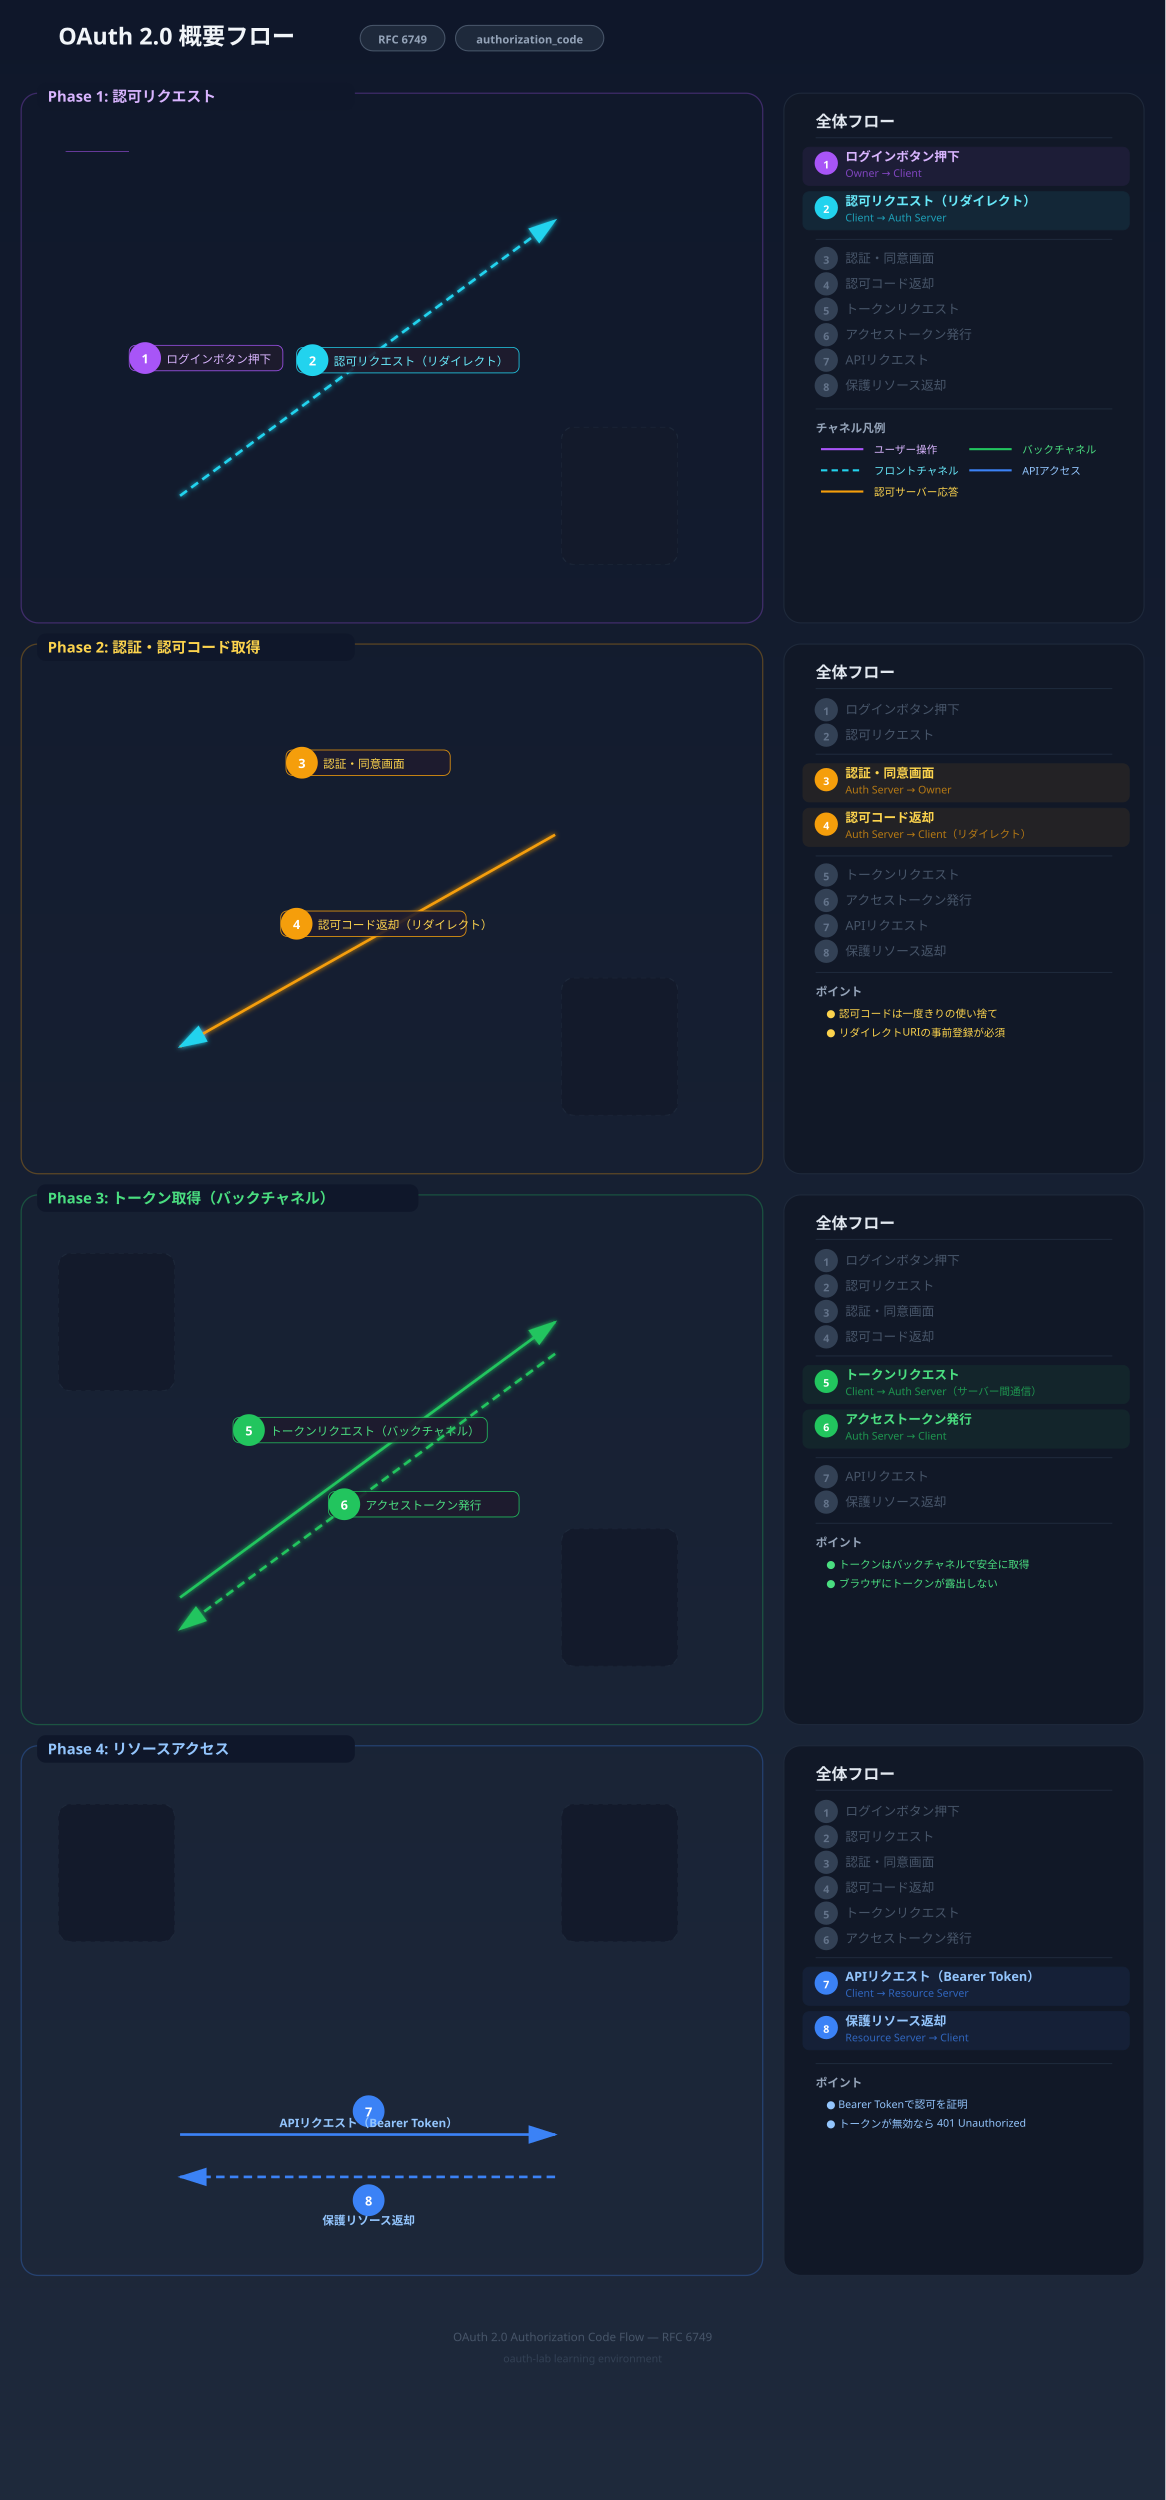
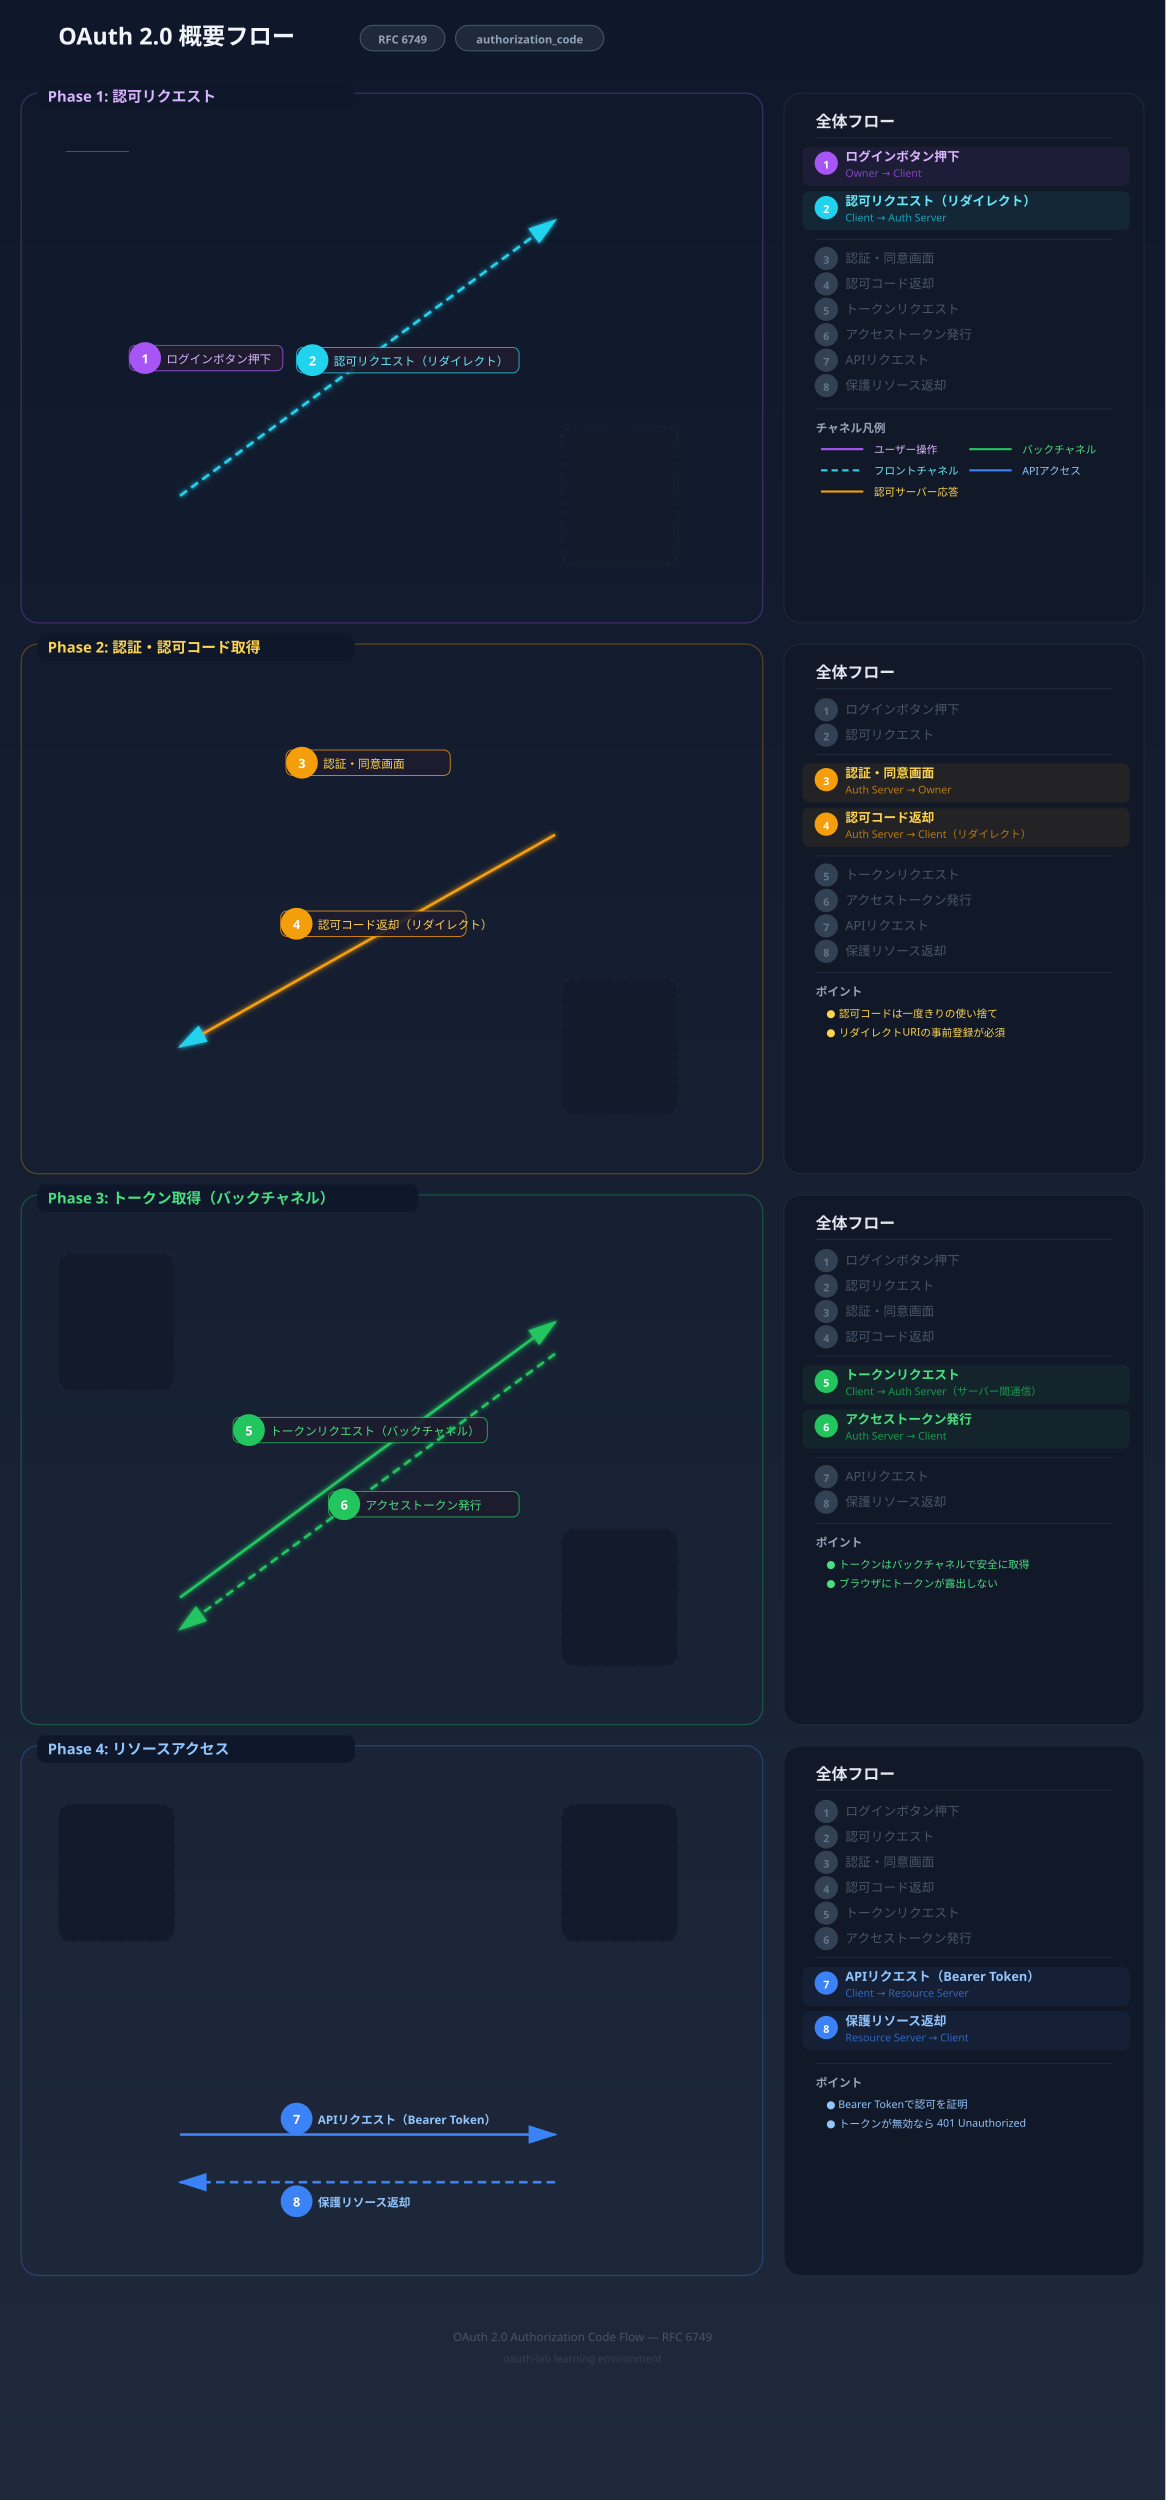
<svg xmlns="http://www.w3.org/2000/svg" viewBox="0 0 1100 2360" font-family="'Segoe UI', system-ui, sans-serif">
  <defs>
    <linearGradient id="bgGrad" x1="0" y1="0" x2="0" y2="1">
      <stop offset="0%" stop-color="#0f172a" />
      <stop offset="100%" stop-color="#1e293b" />
    </linearGradient>
    <filter id="shadow">
      <feDropShadow dx="0" dy="2" stdDeviation="4" flood-color="#000" flood-opacity="0.35" />
    </filter>
    <filter id="glow">
      <feGaussianBlur stdDeviation="2.5" result="blur" />
      <feMerge>
        <feMergeNode in="blur" />
        <feMergeNode in="SourceGraphic" />
      </feMerge>
    </filter>
    <marker id="arrowPurple" markerWidth="11" markerHeight="7" refX="10" refY="3.5" orient="auto">
      <polygon points="0 0, 11 3.5, 0 7" fill="#a855f7" />
    </marker>
    <marker id="arrowCyan" markerWidth="11" markerHeight="7" refX="10" refY="3.5" orient="auto">
      <polygon points="0 0, 11 3.5, 0 7" fill="#22d3ee" />
    </marker>
    <marker id="arrowAmber" markerWidth="11" markerHeight="7" refX="10" refY="3.5" orient="auto">
      <polygon points="0 0, 11 3.5, 0 7" fill="#f59e0b" />
    </marker>
    <marker id="arrowGreen" markerWidth="11" markerHeight="7" refX="10" refY="3.5" orient="auto">
      <polygon points="0 0, 11 3.5, 0 7" fill="#22c55e" />
    </marker>
    <marker id="arrowBlue" markerWidth="11" markerHeight="7" refX="10" refY="3.5" orient="auto">
      <polygon points="0 0, 11 3.5, 0 7" fill="#3b82f6" />
    </marker>
    <symbol id="owner" viewBox="0 0 110 130">
      <rect x="0" y="0" width="110" height="130" rx="12" fill="#1e1b2e" stroke="#a855f7" stroke-width="1.6" />
      <g transform="translate(55, 32)">
        <circle cx="0" cy="-8" r="11" fill="none" stroke="#a855f7" stroke-width="1.5" />
        <circle cx="-3" cy="-10" r="1.2" fill="#a855f7" />
        <circle cx="3" cy="-10" r="1.2" fill="#a855f7" />
        <path d="M-2.5,-4 Q0,-1 2.5,-4" fill="none" stroke="#a855f7" stroke-width="1" stroke-linecap="round" />
        <path d="M-13,28 Q-13,10 0,6 Q13,10 13,28" fill="none" stroke="#a855f7" stroke-width="1.5" />
        <line x1="-13" y1="28" x2="13" y2="28" stroke="#a855f7" stroke-width="1.5" stroke-linecap="round" />
        <rect x="17" y="-18" width="20" height="14" rx="2" fill="none" stroke="#a855f7" stroke-width="0.8" opacity="0.5" />
        <rect x="19" y="-16" width="5" height="5" rx="1" fill="#a855f7" opacity="0.3" />
      </g>
      <text x="55" y="100" text-anchor="middle" fill="#d8b4fe" font-size="12" font-weight="700">リソース所有者</text>
      <text x="55" y="116" text-anchor="middle" fill="#a855f7" font-size="8.5" opacity="0.7">(Resource Owner)</text>
    </symbol>
    <symbol id="client" viewBox="0 0 110 130">
      <rect x="0" y="0" width="110" height="130" rx="12" fill="#1e1b2e" stroke="#22d3ee" stroke-width="1.6" />
      <g transform="translate(55, 34)">
        <rect x="-18" y="-16" width="36" height="26" rx="3" fill="none" stroke="#22d3ee" stroke-width="1.3" />
        <rect x="-14" y="-12" width="28" height="18" rx="1" fill="#22d3ee" opacity="0.05" />
        <circle cx="0" cy="-3" r="6.5" fill="none" stroke="#22d3ee" stroke-width="1" />
        <circle cx="0" cy="-3" r="2.5" fill="none" stroke="#22d3ee" stroke-width="0.8" />
        <line x1="0" y1="-11" x2="0" y2="-9.5" stroke="#22d3ee" stroke-width="1" />
        <line x1="0" y1="3.5" x2="0" y2="5" stroke="#22d3ee" stroke-width="1" />
        <line x1="-8" y1="-3" x2="-6.5" y2="-3" stroke="#22d3ee" stroke-width="1" />
        <line x1="6.5" y1="-3" x2="8" y2="-3" stroke="#22d3ee" stroke-width="1" />
        <line x1="0" y1="13" x2="0" y2="18" stroke="#22d3ee" stroke-width="1.3" />
        <line x1="-9" y1="18" x2="9" y2="18" stroke="#22d3ee" stroke-width="1.3" stroke-linecap="round" />
      </g>
      <text x="55" y="100" text-anchor="middle" fill="#67e8f9" font-size="12" font-weight="700">クライアント</text>
      <text x="55" y="116" text-anchor="middle" fill="#22d3ee" font-size="8.5" opacity="0.7">(Client)</text>
    </symbol>
    <symbol id="authsv" viewBox="0 0 110 130">
      <rect x="0" y="0" width="110" height="130" rx="12" fill="#1e1b2e" stroke="#f59e0b" stroke-width="1.6" />
      <g transform="translate(55, 32)">
        <path d="M0,-22 L14,-15 L14,1 Q14,14 0,20 Q-14,14 -14,1 L-14,-15 Z" fill="none" stroke="#f59e0b" stroke-width="1.4" />
        <rect x="-6" y="-3" width="12" height="10" rx="2" fill="none" stroke="#f59e0b" stroke-width="1.2" />
        <path d="M-3.5,-3 L-3.5,-7 Q-3.5,-12 0,-12 Q3.5,-12 3.5,-7 L3.5,-3" fill="none" stroke="#f59e0b" stroke-width="1.2" />
        <circle cx="0" cy="2" r="1.5" fill="#f59e0b" />
        <line x1="0" y1="3.5" x2="0" y2="6" stroke="#f59e0b" stroke-width="1.1" />
      </g>
      <text x="55" y="100" text-anchor="middle" fill="#fcd34d" font-size="12" font-weight="700">認可サーバー</text>
      <text x="55" y="116" text-anchor="middle" fill="#f59e0b" font-size="8.5" opacity="0.7">(Auth Server)</text>
    </symbol>
    <symbol id="ressv" viewBox="0 0 110 130">
      <rect x="0" y="0" width="110" height="130" rx="12" fill="#1e1b2e" stroke="#3b82f6" stroke-width="1.6" />
      <g transform="translate(55, 30)">
        <rect x="-18" y="-18" width="36" height="11" rx="2" fill="none" stroke="#3b82f6" stroke-width="1.2" />
        <circle cx="-10" cy="-12.5" r="1.5" fill="#3b82f6" />
        <circle cx="-5" cy="-12.5" r="1.5" fill="#3b82f6" />
        <rect x="-18" y="-3" width="36" height="11" rx="2" fill="none" stroke="#3b82f6" stroke-width="1.2" />
        <circle cx="-10" cy="2.5" r="1.5" fill="#3b82f6" />
        <circle cx="-5" cy="2.5" r="1.5" fill="#3b82f6" />
        <rect x="-18" y="12" width="36" height="11" rx="2" fill="none" stroke="#3b82f6" stroke-width="1.2" />
        <circle cx="-10" cy="17.5" r="1.5" fill="#3b82f6" />
        <circle cx="-5" cy="17.5" r="1.5" fill="#3b82f6" />
        <g transform="translate(24, 8)">
          <rect x="-5" y="-2" width="10" height="7" rx="1.5" fill="#1e1b2e" stroke="#3b82f6" stroke-width="1" />
          <path d="M-2.5,-2 L-2.5,-5 Q-2.5,-8 0,-8 Q2.5,-8 2.5,-5 L2.5,-2" fill="none" stroke="#3b82f6" stroke-width="1" />
        </g>
      </g>
      <text x="55" y="100" text-anchor="middle" fill="#93c5fd" font-size="12" font-weight="700">リソースサーバー</text>
      <text x="55" y="116" text-anchor="middle" fill="#3b82f6" font-size="8.5" opacity="0.7">(Resource Server)</text>
    </symbol>
    <symbol id="dimbox" viewBox="0 0 110 130">
      <rect x="0" y="0" width="110" height="130" rx="12" fill="#131a2b" stroke="#1e293b" stroke-width="1" stroke-dasharray="5,4" />
    </symbol>
  </defs>
  <rect width="1100" height="2360" fill="url(#bgGrad)" />
  <text x="55" y="42" fill="#f1f5f9" font-size="22" font-weight="700">OAuth 2.0 概要フロー</text>
  <rect x="340" y="24" width="80" height="24" rx="12" fill="#1e293b" stroke="#475569" stroke-width="1" />
  <text x="380" y="41" text-anchor="middle" fill="#94a3b8" font-size="10.5" font-weight="600">RFC 6749</text>
  <rect x="430" y="24" width="140" height="24" rx="12" fill="#1e293b" stroke="#475569" stroke-width="1" />
  <text x="500" y="41" text-anchor="middle" fill="#94a3b8" font-size="10.5" font-weight="600">authorization_code</text>
  <g>
    <rect x="20" y="88" width="700" height="500" rx="16" fill="none" stroke="#a855f7" stroke-width="1.2" opacity="0.3" />
    <rect x="35" y="78" width="300" height="26" rx="8" fill="#0f172a" />
    <text x="45" y="96" fill="#d8b4fe" font-size="14" font-weight="700">Phase 1: 認可リクエスト</text>
    <use href="#owner" x="55" y="143" width="110" height="130" filter="url(#shadow)" />
    <use href="#client" x="55" y="403" width="110" height="130" filter="url(#shadow)" />
    <use href="#authsv" x="530" y="143" width="110" height="130" filter="url(#shadow)" />
    <use href="#dimbox" x="530" y="403" width="110" height="130" />
    <line x1="110" y1="278" x2="110" y2="398" stroke="#a855f7" stroke-width="2.5" marker-end="url(#arrowPurple)" filter="url(#glow)" />
    <rect x="122" y="326" width="145" height="24" rx="6" fill="#1e1b2e" stroke="#a855f7" stroke-width="0.8" opacity="0.9" />
    <circle cx="137" cy="338" r="15" fill="#a855f7" />
    <text x="137" y="343" text-anchor="middle" fill="#fff" font-size="12" font-weight="700">1</text>
    <text x="157" y="343" fill="#d8b4fe" font-size="11">ログインボタン押下</text>
    <line x1="170" y1="468" x2="524" y2="208" stroke="#22d3ee" stroke-width="2.5" stroke-dasharray="8,5" marker-end="url(#arrowCyan)" filter="url(#glow)" />
    <rect x="280" y="328" width="210" height="24" rx="6" fill="#1e1b2e" stroke="#22d3ee" stroke-width="0.8" opacity="0.9" />
    <circle cx="295" cy="340" r="15" fill="#22d3ee" />
    <text x="295" y="345" text-anchor="middle" fill="#fff" font-size="12" font-weight="700">2</text>
    <text x="315" y="345" fill="#67e8f9" font-size="11">認可リクエスト（リダイレクト）</text>
  </g>
  <g>
    <rect x="740" y="88" width="340" height="500" rx="16" fill="#111827" stroke="#1e293b" stroke-width="1" />
    <text x="770" y="120" fill="#e2e8f0" font-size="15" font-weight="700">全体フロー</text>
    <line x1="770" y1="130" x2="1050" y2="130" stroke="#1e293b" stroke-width="1" />
    <g font-size="12">
      <rect x="758" y="139" width="308" height="36" rx="6" fill="#a855f7" opacity="0.08" stroke="#a855f7" stroke-width="0.8" />
      <circle cx="780" cy="154" r="11" fill="#a855f7" />
      <text x="780" y="159" text-anchor="middle" fill="#fff" font-size="10" font-weight="700">1</text>
      <text x="798" y="152" fill="#d8b4fe" font-weight="600">ログインボタン押下</text>
      <text x="798" y="167" fill="#a855f7" font-size="10" opacity="0.7">Owner → Client</text>
      <rect x="758" y="181" width="308" height="36" rx="6" fill="#22d3ee" opacity="0.08" stroke="#22d3ee" stroke-width="0.8" />
      <circle cx="780" cy="196" r="11" fill="#22d3ee" />
      <text x="780" y="201" text-anchor="middle" fill="#fff" font-size="10" font-weight="700">2</text>
      <text x="798" y="194" fill="#67e8f9" font-weight="600">認可リクエスト（リダイレクト）</text>
      <text x="798" y="209" fill="#22d3ee" font-size="10" opacity="0.7">Client → Auth Server</text>
      <line x1="770" y1="226" x2="1050" y2="226" stroke="#1e293b" stroke-width="1" />
      <circle cx="780" cy="244" r="11" fill="#334155" />
      <text x="780" y="249" text-anchor="middle" fill="#64748b" font-size="10" font-weight="700">3</text>
      <text x="798" y="248" fill="#475569">認証・同意画面</text>
      <circle cx="780" cy="268" r="11" fill="#334155" />
      <text x="780" y="273" text-anchor="middle" fill="#64748b" font-size="10" font-weight="700">4</text>
      <text x="798" y="272" fill="#475569">認可コード返却</text>
      <circle cx="780" cy="292" r="11" fill="#334155" />
      <text x="780" y="297" text-anchor="middle" fill="#64748b" font-size="10" font-weight="700">5</text>
      <text x="798" y="296" fill="#475569">トークンリクエスト</text>
      <circle cx="780" cy="316" r="11" fill="#334155" />
      <text x="780" y="321" text-anchor="middle" fill="#64748b" font-size="10" font-weight="700">6</text>
      <text x="798" y="320" fill="#475569">アクセストークン発行</text>
      <circle cx="780" cy="340" r="11" fill="#334155" />
      <text x="780" y="345" text-anchor="middle" fill="#64748b" font-size="10" font-weight="700">7</text>
      <text x="798" y="344" fill="#475569">APIリクエスト</text>
      <circle cx="780" cy="364" r="11" fill="#334155" />
      <text x="780" y="369" text-anchor="middle" fill="#64748b" font-size="10" font-weight="700">8</text>
      <text x="798" y="368" fill="#475569">保護リソース返却</text>
    </g>
    <line x1="770" y1="386" x2="1050" y2="386" stroke="#1e293b" stroke-width="1" />
    <text x="770" y="408" fill="#94a3b8" font-size="11" font-weight="700">チャネル凡例</text>
    <line x1="775" y1="424" x2="815" y2="424" stroke="#a855f7" stroke-width="2" />
    <text x="825" y="428" fill="#d8b4fe" font-size="10">ユーザー操作</text>
    <line x1="775" y1="444" x2="815" y2="444" stroke="#22d3ee" stroke-width="2" stroke-dasharray="6,4" />
    <text x="825" y="448" fill="#67e8f9" font-size="10">フロントチャネル</text>
    <line x1="775" y1="464" x2="815" y2="464" stroke="#f59e0b" stroke-width="2" />
    <text x="825" y="468" fill="#fcd34d" font-size="10">認可サーバー応答</text>
    <line x1="915" y1="424" x2="955" y2="424" stroke="#22c55e" stroke-width="2" />
    <text x="965" y="428" fill="#4ade80" font-size="10">バックチャネル</text>
    <line x1="915" y1="444" x2="955" y2="444" stroke="#3b82f6" stroke-width="2" />
    <text x="965" y="448" fill="#93c5fd" font-size="10">APIアクセス</text>
  </g>
  <g>
    <rect x="20" y="608" width="700" height="500" rx="16" fill="none" stroke="#f59e0b" stroke-width="1.2" opacity="0.3" />
    <rect x="35" y="598" width="300" height="26" rx="8" fill="#0f172a" />
    <text x="45" y="616" fill="#fcd34d" font-size="14" font-weight="700">Phase 2: 認証・認可コード取得</text>
    <use href="#owner" x="55" y="663" width="110" height="130" filter="url(#shadow)" />
    <use href="#client" x="55" y="923" width="110" height="130" filter="url(#shadow)" />
    <use href="#authsv" x="530" y="663" width="110" height="130" filter="url(#shadow)" />
    <use href="#dimbox" x="530" y="923" width="110" height="130" />
    <line x1="524" y1="728" x2="170" y2="728" stroke="#f59e0b" stroke-width="2.5" stroke-dasharray="8,5" marker-end="url(#arrowAmber)" filter="url(#glow)" />
    <rect x="270" y="708" width="155" height="24" rx="6" fill="#1e1b2e" stroke="#f59e0b" stroke-width="0.8" opacity="0.9" />
    <circle cx="285" cy="720" r="15" fill="#f59e0b" />
    <text x="285" y="725" text-anchor="middle" fill="#fff" font-size="12" font-weight="700">3</text>
    <text x="305" y="725" fill="#fcd34d" font-size="11">認証・同意画面</text>
    <line x1="524" y1="788" x2="170" y2="988" stroke="#f59e0b" stroke-width="2.5" marker-end="url(#arrowCyan)" filter="url(#glow)" />
    <rect x="265" y="860" width="175" height="24" rx="6" fill="#1e1b2e" stroke="#f59e0b" stroke-width="0.8" opacity="0.9" />
    <circle cx="280" cy="872" r="15" fill="#f59e0b" />
    <text x="280" y="877" text-anchor="middle" fill="#fff" font-size="12" font-weight="700">4</text>
    <text x="300" y="877" fill="#fcd34d" font-size="11">認可コード返却（リダイレクト）</text>
  </g>
  <g>
    <rect x="740" y="608" width="340" height="500" rx="16" fill="#111827" stroke="#1e293b" stroke-width="1" />
    <text x="770" y="640" fill="#e2e8f0" font-size="15" font-weight="700">全体フロー</text>
    <line x1="770" y1="650" x2="1050" y2="650" stroke="#1e293b" stroke-width="1" />
    <g font-size="12">
      <circle cx="780" cy="670" r="11" fill="#334155" />
      <text x="780" y="675" text-anchor="middle" fill="#64748b" font-size="10" font-weight="700">1</text>
      <text x="798" y="674" fill="#475569">ログインボタン押下</text>
      <circle cx="780" cy="694" r="11" fill="#334155" />
      <text x="780" y="699" text-anchor="middle" fill="#64748b" font-size="10" font-weight="700">2</text>
      <text x="798" y="698" fill="#475569">認可リクエスト</text>
      <line x1="770" y1="712" x2="1050" y2="712" stroke="#1e293b" stroke-width="1" />
      <rect x="758" y="721" width="308" height="36" rx="6" fill="#f59e0b" opacity="0.08" stroke="#f59e0b" stroke-width="0.8" />
      <circle cx="780" cy="736" r="11" fill="#f59e0b" />
      <text x="780" y="741" text-anchor="middle" fill="#fff" font-size="10" font-weight="700">3</text>
      <text x="798" y="734" fill="#fcd34d" font-weight="600">認証・同意画面</text>
      <text x="798" y="749" fill="#f59e0b" font-size="10" opacity="0.7">Auth Server → Owner</text>
      <rect x="758" y="763" width="308" height="36" rx="6" fill="#f59e0b" opacity="0.08" stroke="#f59e0b" stroke-width="0.8" />
      <circle cx="780" cy="778" r="11" fill="#f59e0b" />
      <text x="780" y="783" text-anchor="middle" fill="#fff" font-size="10" font-weight="700">4</text>
      <text x="798" y="776" fill="#fcd34d" font-weight="600">認可コード返却</text>
      <text x="798" y="791" fill="#f59e0b" font-size="10" opacity="0.7">Auth Server → Client（リダイレクト）</text>
      <line x1="770" y1="808" x2="1050" y2="808" stroke="#1e293b" stroke-width="1" />
      <circle cx="780" cy="826" r="11" fill="#334155" />
      <text x="780" y="831" text-anchor="middle" fill="#64748b" font-size="10" font-weight="700">5</text>
      <text x="798" y="830" fill="#475569">トークンリクエスト</text>
      <circle cx="780" cy="850" r="11" fill="#334155" />
      <text x="780" y="855" text-anchor="middle" fill="#64748b" font-size="10" font-weight="700">6</text>
      <text x="798" y="854" fill="#475569">アクセストークン発行</text>
      <circle cx="780" cy="874" r="11" fill="#334155" />
      <text x="780" y="879" text-anchor="middle" fill="#64748b" font-size="10" font-weight="700">7</text>
      <text x="798" y="878" fill="#475569">APIリクエスト</text>
      <circle cx="780" cy="898" r="11" fill="#334155" />
      <text x="780" y="903" text-anchor="middle" fill="#64748b" font-size="10" font-weight="700">8</text>
      <text x="798" y="902" fill="#475569">保護リソース返却</text>
    </g>
    <line x1="770" y1="918" x2="1050" y2="918" stroke="#1e293b" stroke-width="1" />
    <text x="770" y="940" fill="#94a3b8" font-size="11" font-weight="700">ポイント</text>
    <text x="780" y="960" fill="#fcd34d" font-size="10">● 認可コードは一度きりの使い捨て</text>
    <text x="780" y="978" fill="#fcd34d" font-size="10">● リダイレクトURIの事前登録が必須</text>
  </g>
  <g>
    <rect x="20" y="1128" width="700" height="500" rx="16" fill="none" stroke="#22c55e" stroke-width="1.2" opacity="0.3" />
    <rect x="35" y="1118" width="360" height="26" rx="8" fill="#0f172a" />
    <text x="45" y="1136" fill="#4ade80" font-size="14" font-weight="700">Phase 3: トークン取得（バックチャネル）</text>
    <use href="#dimbox" x="55" y="1183" width="110" height="130" />
    <use href="#client" x="55" y="1443" width="110" height="130" filter="url(#shadow)" />
    <use href="#authsv" x="530" y="1183" width="110" height="130" filter="url(#shadow)" />
    <use href="#dimbox" x="530" y="1443" width="110" height="130" />
    <line x1="170" y1="1508" x2="524" y2="1248" stroke="#22c55e" stroke-width="2.5" marker-end="url(#arrowGreen)" filter="url(#glow)" />
    <rect x="220" y="1338" width="240" height="24" rx="6" fill="#1e1b2e" stroke="#22c55e" stroke-width="0.8" opacity="0.9" />
    <circle cx="235" cy="1350" r="15" fill="#22c55e" />
    <text x="235" y="1355" text-anchor="middle" fill="#fff" font-size="12" font-weight="700">5</text>
    <text x="255" y="1355" fill="#4ade80" font-size="11">トークンリクエスト（バックチャネル）</text>
    <line x1="524" y1="1278" x2="170" y2="1538" stroke="#22c55e" stroke-width="2.5" stroke-dasharray="8,5" marker-end="url(#arrowGreen)" filter="url(#glow)" />
    <rect x="310" y="1408" width="180" height="24" rx="6" fill="#1e1b2e" stroke="#22c55e" stroke-width="0.8" opacity="0.9" />
    <circle cx="325" cy="1420" r="15" fill="#22c55e" />
    <text x="325" y="1425" text-anchor="middle" fill="#fff" font-size="12" font-weight="700">6</text>
    <text x="345" y="1425" fill="#4ade80" font-size="11">アクセストークン発行</text>
  </g>
  <g>
    <rect x="740" y="1128" width="340" height="500" rx="16" fill="#111827" stroke="#1e293b" stroke-width="1" />
    <text x="770" y="1160" fill="#e2e8f0" font-size="15" font-weight="700">全体フロー</text>
    <line x1="770" y1="1170" x2="1050" y2="1170" stroke="#1e293b" stroke-width="1" />
    <g font-size="12">
      <circle cx="780" cy="1190" r="11" fill="#334155" />
      <text x="780" y="1195" text-anchor="middle" fill="#64748b" font-size="10" font-weight="700">1</text>
      <text x="798" y="1194" fill="#475569">ログインボタン押下</text>
      <circle cx="780" cy="1214" r="11" fill="#334155" />
      <text x="780" y="1219" text-anchor="middle" fill="#64748b" font-size="10" font-weight="700">2</text>
      <text x="798" y="1218" fill="#475569">認可リクエスト</text>
      <circle cx="780" cy="1238" r="11" fill="#334155" />
      <text x="780" y="1243" text-anchor="middle" fill="#64748b" font-size="10" font-weight="700">3</text>
      <text x="798" y="1242" fill="#475569">認証・同意画面</text>
      <circle cx="780" cy="1262" r="11" fill="#334155" />
      <text x="780" y="1267" text-anchor="middle" fill="#64748b" font-size="10" font-weight="700">4</text>
      <text x="798" y="1266" fill="#475569">認可コード返却</text>
      <line x1="770" y1="1280" x2="1050" y2="1280" stroke="#1e293b" stroke-width="1" />
      <rect x="758" y="1289" width="308" height="36" rx="6" fill="#22c55e" opacity="0.08" stroke="#22c55e" stroke-width="0.8" />
      <circle cx="780" cy="1304" r="11" fill="#22c55e" />
      <text x="780" y="1309" text-anchor="middle" fill="#fff" font-size="10" font-weight="700">5</text>
      <text x="798" y="1302" fill="#4ade80" font-weight="600">トークンリクエスト</text>
      <text x="798" y="1317" fill="#22c55e" font-size="10" opacity="0.7">Client → Auth Server（サーバー間通信）</text>
      <rect x="758" y="1331" width="308" height="36" rx="6" fill="#22c55e" opacity="0.08" stroke="#22c55e" stroke-width="0.8" />
      <circle cx="780" cy="1346" r="11" fill="#22c55e" />
      <text x="780" y="1351" text-anchor="middle" fill="#fff" font-size="10" font-weight="700">6</text>
      <text x="798" y="1344" fill="#4ade80" font-weight="600">アクセストークン発行</text>
      <text x="798" y="1359" fill="#22c55e" font-size="10" opacity="0.7">Auth Server → Client</text>
      <line x1="770" y1="1376" x2="1050" y2="1376" stroke="#1e293b" stroke-width="1" />
      <circle cx="780" cy="1394" r="11" fill="#334155" />
      <text x="780" y="1399" text-anchor="middle" fill="#64748b" font-size="10" font-weight="700">7</text>
      <text x="798" y="1398" fill="#475569">APIリクエスト</text>
      <circle cx="780" cy="1418" r="11" fill="#334155" />
      <text x="780" y="1423" text-anchor="middle" fill="#64748b" font-size="10" font-weight="700">8</text>
      <text x="798" y="1422" fill="#475569">保護リソース返却</text>
    </g>
    <line x1="770" y1="1438" x2="1050" y2="1438" stroke="#1e293b" stroke-width="1" />
    <text x="770" y="1460" fill="#94a3b8" font-size="11" font-weight="700">ポイント</text>
    <text x="780" y="1480" fill="#4ade80" font-size="10">● トークンはバックチャネルで安全に取得</text>
    <text x="780" y="1498" fill="#4ade80" font-size="10">● ブラウザにトークンが露出しない</text>
  </g>
  <g>
    <rect x="20" y="1648" width="700" height="500" rx="16" fill="none" stroke="#3b82f6" stroke-width="1.2" opacity="0.3" />
    <rect x="35" y="1638" width="300" height="26" rx="8" fill="#0f172a" />
    <text x="45" y="1656" fill="#93c5fd" font-size="14" font-weight="700">Phase 4: リソースアクセス</text>
    <use href="#dimbox" x="55" y="1703" width="110" height="130" />
    <use href="#client" x="55" y="1963" width="110" height="130" filter="url(#shadow)" />
    <use href="#dimbox" x="530" y="1703" width="110" height="130" />
    <use href="#ressv" x="530" y="1963" width="110" height="130" filter="url(#shadow)" />
    <path d="M 170 2015 L 524 2015" fill="none" stroke="#3b82f6" stroke-width="2.5" marker-end="url(#arrowBlue)" />
-     <circle cx="348" cy="1993" r="15" fill="#3b82f6" />
-     <text x="348" y="1998" text-anchor="middle" fill="#fff" font-size="12" font-weight="700">7</text>
-     <text x="348" y="2008" text-anchor="middle" fill="#93c5fd" font-size="11" font-weight="600">APIリクエスト（Bearer Token）</text>
-     <path d="M 524 2055 L 170 2055" fill="none" stroke="#3b82f6" stroke-width="2.5" stroke-dasharray="8,5" marker-end="url(#arrowBlue)" />
-     <circle cx="348" cy="2077" r="15" fill="#3b82f6" />
-     <text x="348" y="2082" text-anchor="middle" fill="#fff" font-size="12" font-weight="700">8</text>
-     <text x="348" y="2100" text-anchor="middle" fill="#93c5fd" font-size="11" font-weight="600">保護リソース返却</text>
+     <circle cx="280" cy="2000" r="15" fill="#3b82f6" />
+     <text x="280" y="2005" text-anchor="middle" fill="#fff" font-size="12" font-weight="700">7</text>
+     <text x="300" y="2005" fill="#93c5fd" font-size="11" font-weight="600">APIリクエスト（Bearer Token）</text>
+     <path d="M 524 2060 L 170 2060" fill="none" stroke="#3b82f6" stroke-width="2.5" stroke-dasharray="8,5" marker-end="url(#arrowBlue)" />
+     <circle cx="280" cy="2078" r="15" fill="#3b82f6" />
+     <text x="280" y="2083" text-anchor="middle" fill="#fff" font-size="12" font-weight="700">8</text>
+     <text x="300" y="2083" fill="#93c5fd" font-size="11" font-weight="600">保護リソース返却</text>
  </g>
  <g>
    <rect x="740" y="1648" width="340" height="500" rx="16" fill="#111827" stroke="#1e293b" stroke-width="1" />
    <text x="770" y="1680" fill="#e2e8f0" font-size="15" font-weight="700">全体フロー</text>
    <line x1="770" y1="1690" x2="1050" y2="1690" stroke="#1e293b" stroke-width="1" />
    <g font-size="12">
      <circle cx="780" cy="1710" r="11" fill="#334155" />
      <text x="780" y="1715" text-anchor="middle" fill="#64748b" font-size="10" font-weight="700">1</text>
      <text x="798" y="1714" fill="#475569">ログインボタン押下</text>
      <circle cx="780" cy="1734" r="11" fill="#334155" />
      <text x="780" y="1739" text-anchor="middle" fill="#64748b" font-size="10" font-weight="700">2</text>
      <text x="798" y="1738" fill="#475569">認可リクエスト</text>
      <circle cx="780" cy="1758" r="11" fill="#334155" />
      <text x="780" y="1763" text-anchor="middle" fill="#64748b" font-size="10" font-weight="700">3</text>
      <text x="798" y="1762" fill="#475569">認証・同意画面</text>
      <circle cx="780" cy="1782" r="11" fill="#334155" />
      <text x="780" y="1787" text-anchor="middle" fill="#64748b" font-size="10" font-weight="700">4</text>
      <text x="798" y="1786" fill="#475569">認可コード返却</text>
      <circle cx="780" cy="1806" r="11" fill="#334155" />
      <text x="780" y="1811" text-anchor="middle" fill="#64748b" font-size="10" font-weight="700">5</text>
      <text x="798" y="1810" fill="#475569">トークンリクエスト</text>
      <circle cx="780" cy="1830" r="11" fill="#334155" />
      <text x="780" y="1835" text-anchor="middle" fill="#64748b" font-size="10" font-weight="700">6</text>
      <text x="798" y="1834" fill="#475569">アクセストークン発行</text>
      <line x1="770" y1="1848" x2="1050" y2="1848" stroke="#1e293b" stroke-width="1" />
      <rect x="758" y="1857" width="308" height="36" rx="6" fill="#3b82f6" opacity="0.08" stroke="#3b82f6" stroke-width="0.8" />
      <circle cx="780" cy="1872" r="11" fill="#3b82f6" />
      <text x="780" y="1877" text-anchor="middle" fill="#fff" font-size="10" font-weight="700">7</text>
      <text x="798" y="1870" fill="#93c5fd" font-weight="600">APIリクエスト（Bearer Token）</text>
      <text x="798" y="1885" fill="#3b82f6" font-size="10" opacity="0.7">Client → Resource Server</text>
      <rect x="758" y="1899" width="308" height="36" rx="6" fill="#3b82f6" opacity="0.08" stroke="#3b82f6" stroke-width="0.8" />
      <circle cx="780" cy="1914" r="11" fill="#3b82f6" />
      <text x="780" y="1919" text-anchor="middle" fill="#fff" font-size="10" font-weight="700">8</text>
      <text x="798" y="1912" fill="#93c5fd" font-weight="600">保護リソース返却</text>
      <text x="798" y="1927" fill="#3b82f6" font-size="10" opacity="0.7">Resource Server → Client</text>
    </g>
    <line x1="770" y1="1948" x2="1050" y2="1948" stroke="#1e293b" stroke-width="1" />
    <text x="770" y="1970" fill="#94a3b8" font-size="11" font-weight="700">ポイント</text>
    <text x="780" y="1990" fill="#93c5fd" font-size="10">● Bearer Tokenで認可を証明</text>
    <text x="780" y="2008" fill="#93c5fd" font-size="10">● トークンが無効なら 401 Unauthorized</text>
  </g>
  <text x="550" y="2210" text-anchor="middle" fill="#475569" font-size="11">OAuth 2.0 Authorization Code Flow — RFC 6749</text>
  <text x="550" y="2230" text-anchor="middle" fill="#334155" font-size="10">oauth-lab learning environment</text>
</svg>
